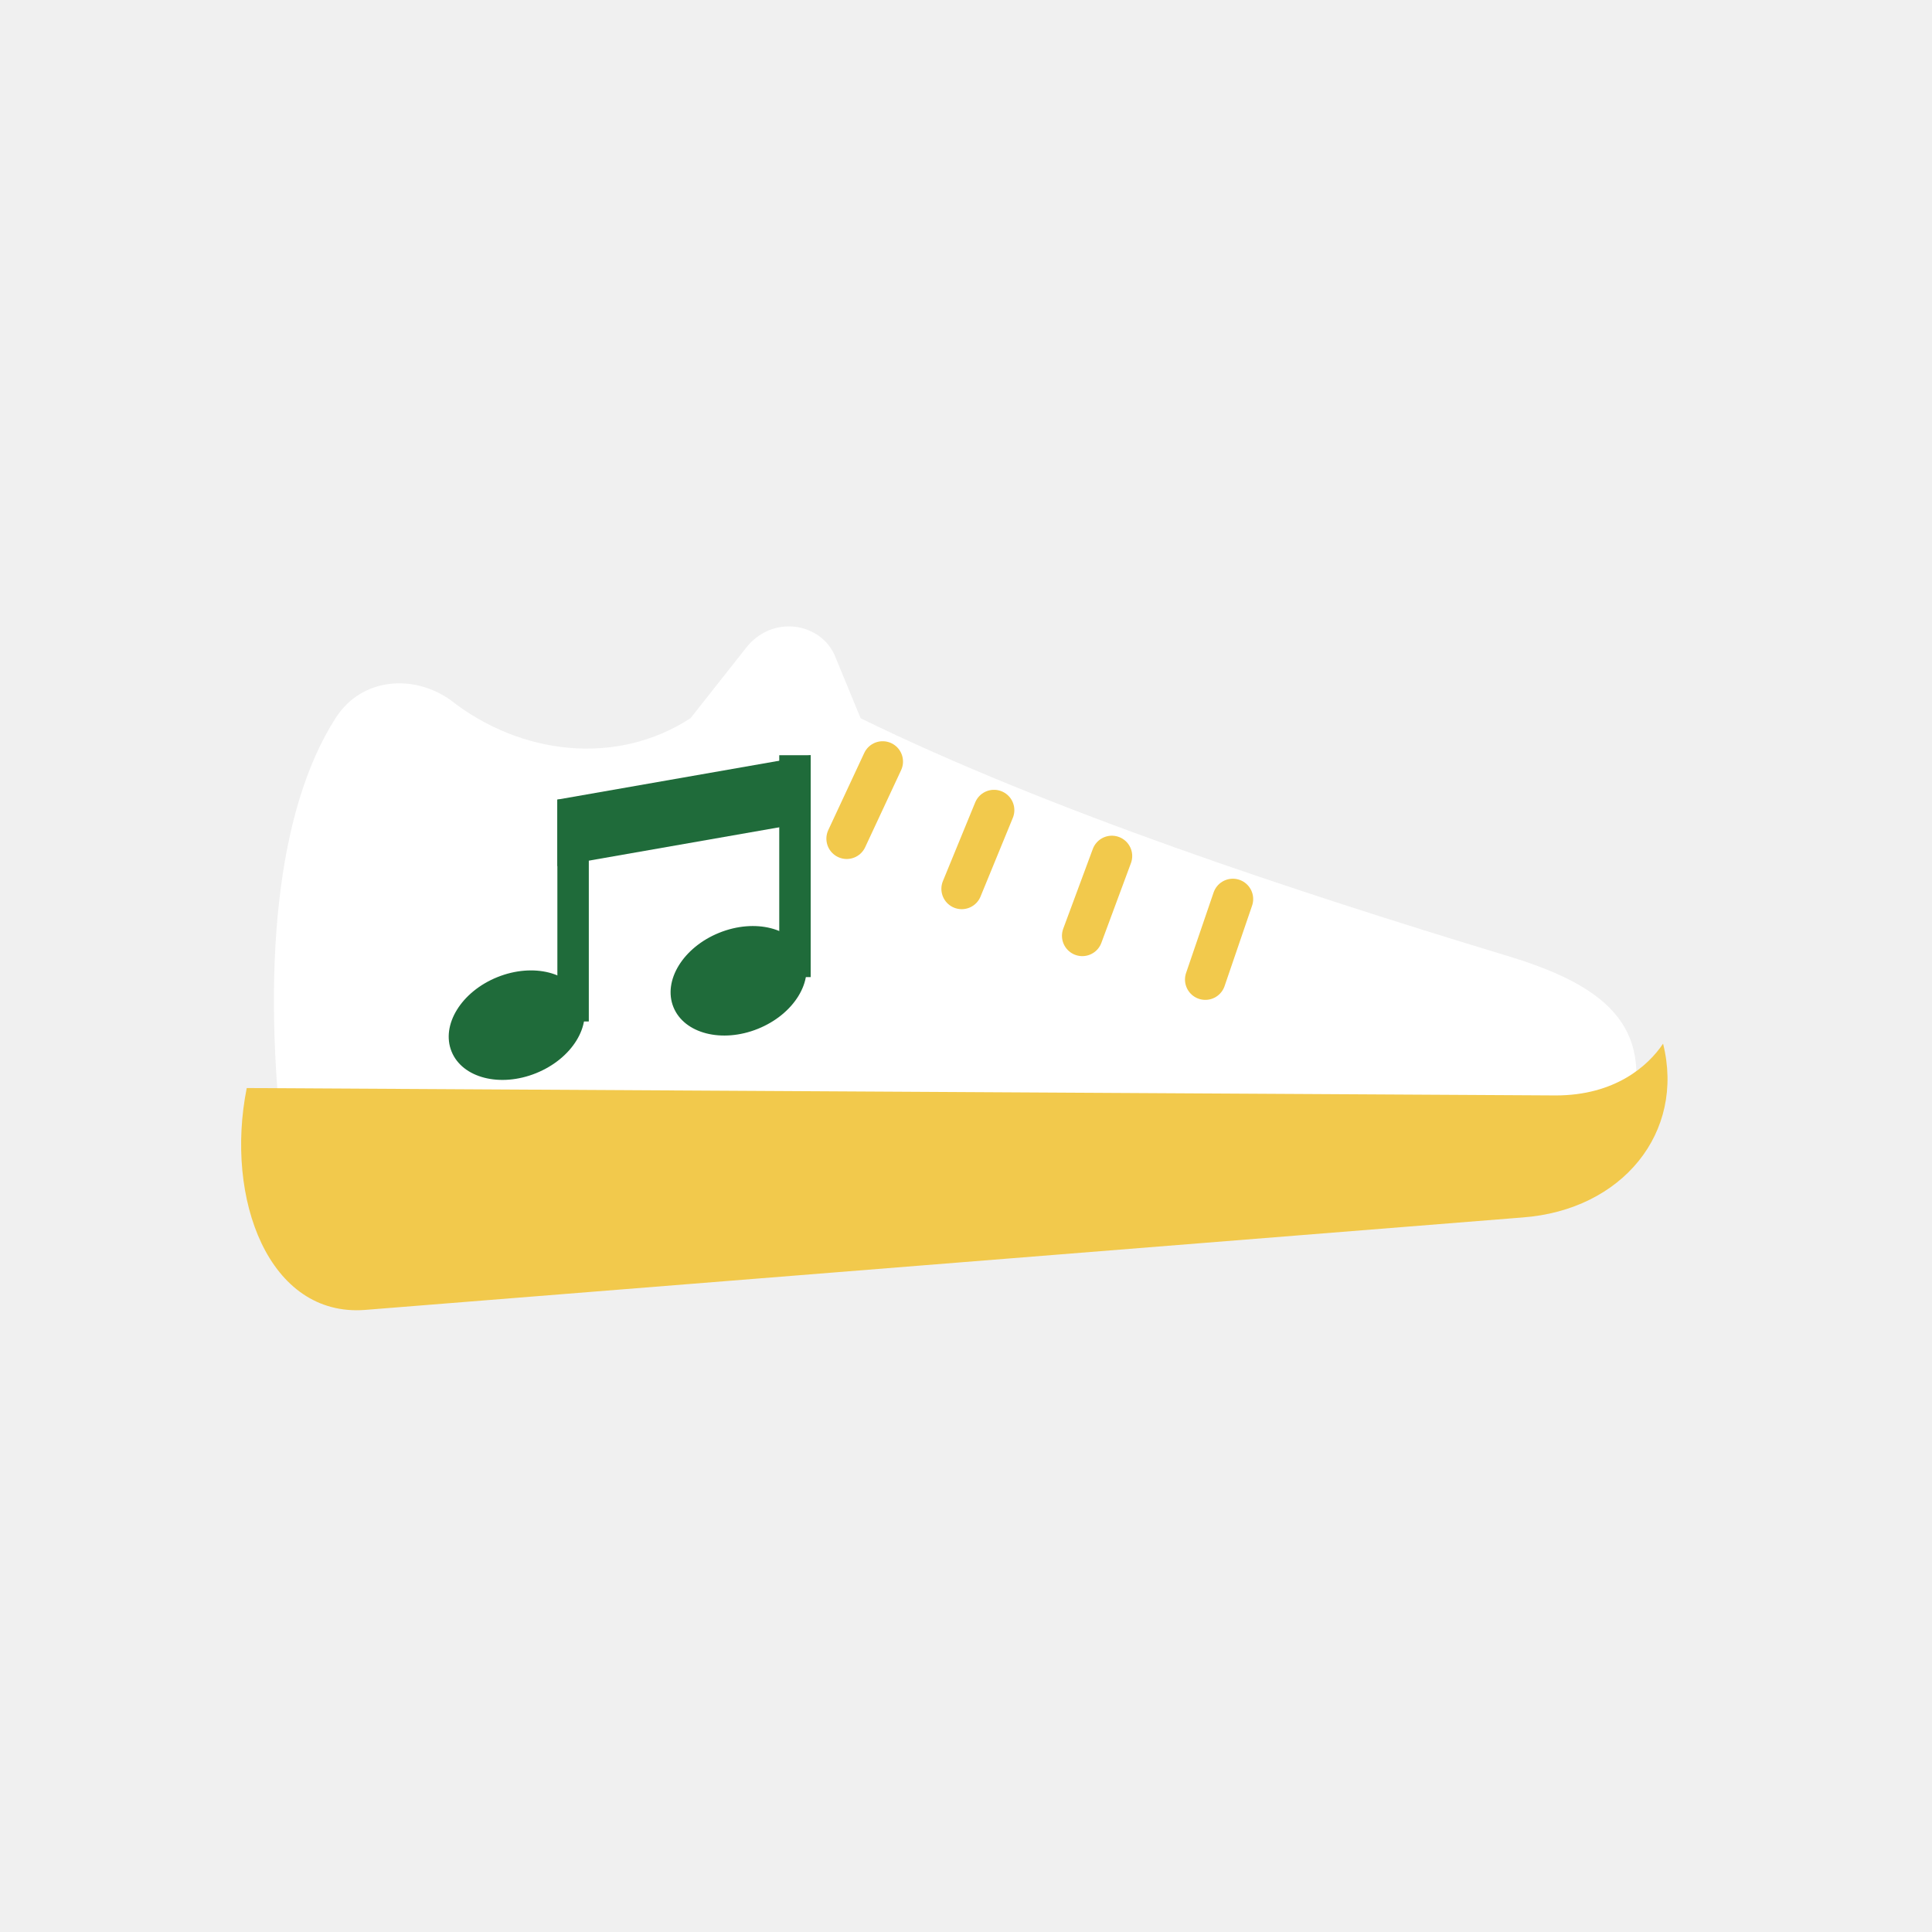
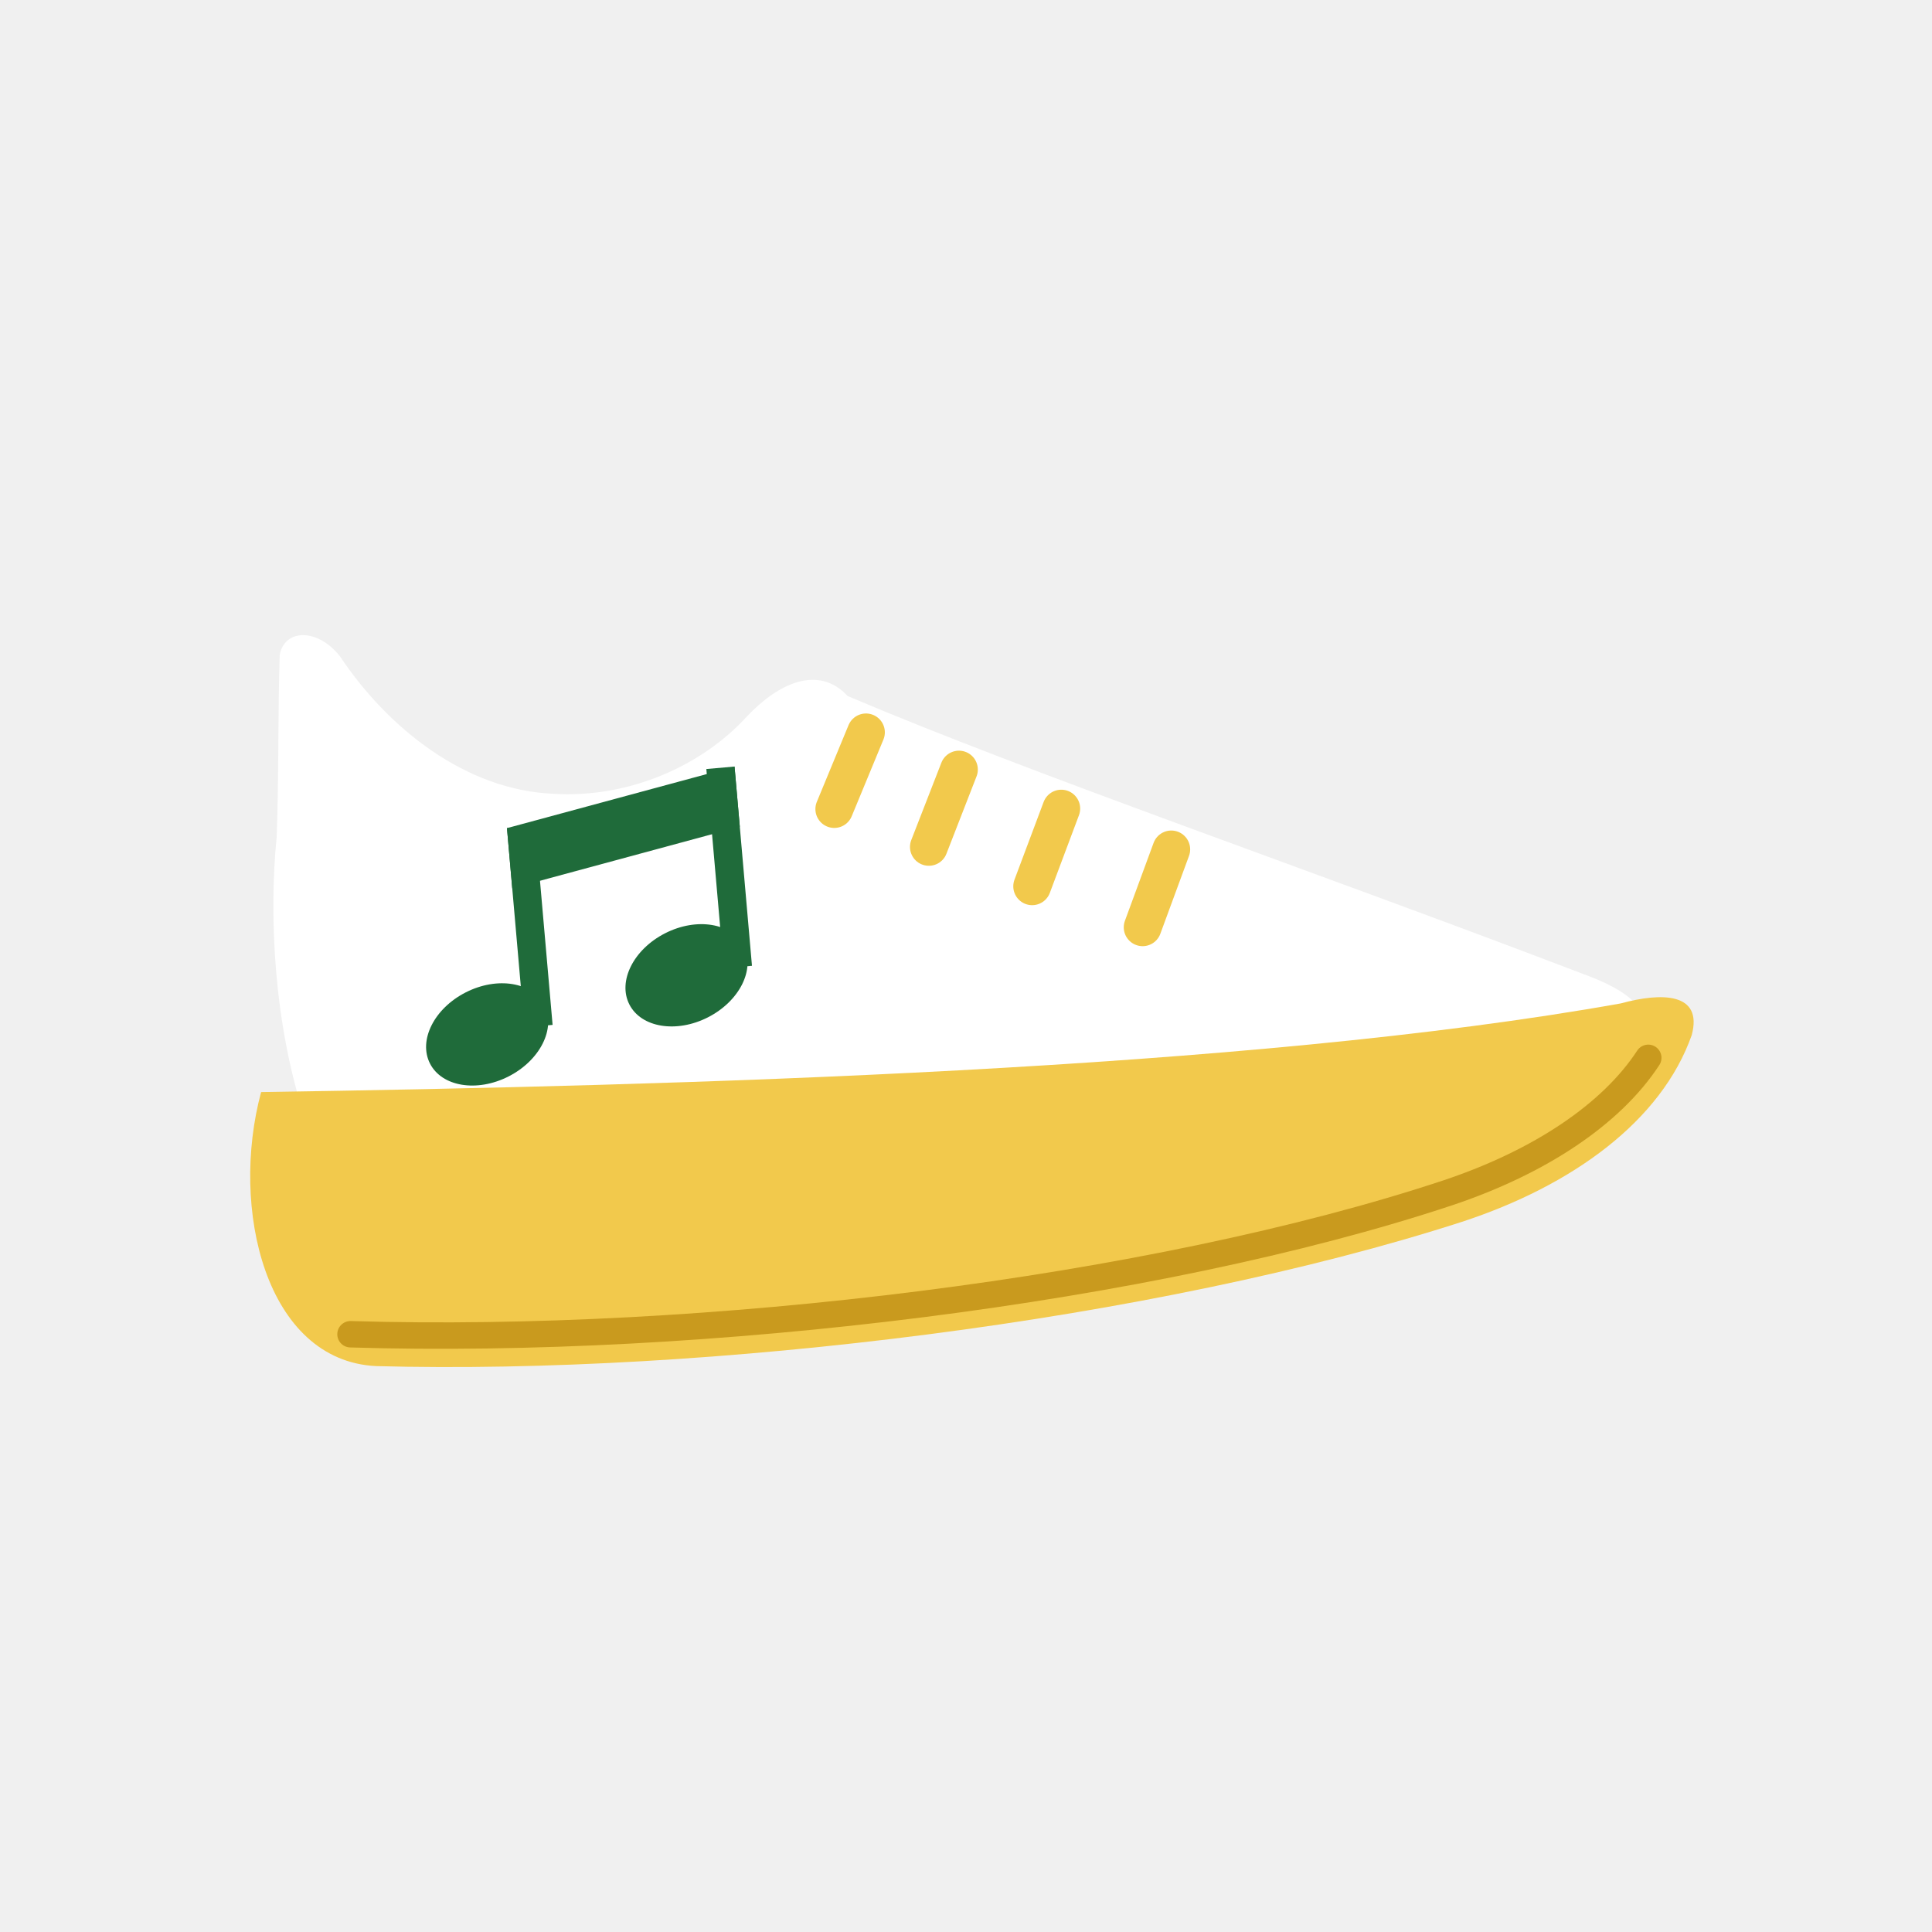
<svg xmlns="http://www.w3.org/2000/svg" width="1024" height="1024" viewBox="0 0 1024 1024">
-   <g transform="translate(512 512) scale(0.98) translate(-561 -558)">
-     <path fill="#FFFFFF" d="M192 660 C 180 560, 188 474, 220 424 C 234 402, 262 400, 282 414       C 320 444, 372 450, 412 424 L 442 386 C 456 368, 482 372, 490 390 L 504 424       C 606,474 740,518 852,552 C 906 568, 934 590, 920 640 Z" />
-     <g stroke="#F2C94C" stroke-width="22" stroke-linecap="round">
-       <line x1="515.932" y1="447.435" x2="496.491" y2="489.125" />
-       <line x1="576.148" y1="473.71" x2="558.683" y2="516.265" />
-       <line x1="639.891" y1="498.53" x2="623.899" y2="541.661" />
-       <line x1="705.319" y1="521.795" x2="690.437" y2="565.321" />
+   <g transform="translate(512 512) scale(1) rotate(-5) translate(-556 -556)">
+     <path fill="#FFFFFF" d="M200 606 C 188 556, 190 498, 198 456 C 202 424, 204 394, 208 360       C 212 346, 230 348, 240 364 C 262 404, 300 440, 346 446 C 386 452, 426 438, 452 414       C 470 398, 492 390, 506 408 C 600,458 740,520 880,588 C 906 600, 918 612, 904 624 L 200 624 Z" />
+     <g stroke="#F2C94C" stroke-width="20" stroke-linecap="round">
+       <line x1="513.983" y1="428.012" x2="493.692" y2="467.054" />
+       <line x1="561.357" y1="451.947" x2="541.885" y2="491.404" />
+       <line x1="613.592" y1="477.282" x2="594.607" y2="516.976" />
+       <line x1="669.786" y1="503.916" x2="651.044" y2="543.725" />
    </g>
    <g fill="#1F6B3A">
-       <ellipse cx="318" cy="590" rx="38" ry="28" transform="rotate(-22 318 590)" />
-       <ellipse cx="438" cy="566" rx="38" ry="28" transform="rotate(-22 438 566)" />
-       <rect x="340" y="468" width="17" height="120" />
-       <rect x="460" y="444" width="17" height="120" />
-       <path d="M340 468 L 477 444 L 477 480 L 340 504 Z" />
+       <ellipse cx="300" cy="570" rx="34" ry="25" transform="rotate(-22 300 570)" />
+       <ellipse cx="408" cy="548" rx="34" ry="25" transform="rotate(-22 408 548)" />
+       <rect x="320" y="462" width="15" height="106" />
+       <rect x="428" y="440" width="15" height="106" />
+       <path d="M320 462 L 443 440 L 443 472 L 320 494 Z" />
    </g>
-     <path fill="#F2C94C" stroke="none" stroke-width="16" d="M172 624 L 880 628 C 912 628, 930 612, 938 600 C 950 648, 916 690, 862 694       L 236 744 C 184 748, 160 684, 172 624 Z" />
+     <path fill="#F2C94C" stroke="none" stroke-width="16" d="M178 590 C 400 606, 700 624, 900 606       C 922 602, 944 604, 936 626 C 916 670, 866 700, 806 714 C 640 752, 400 760, 226 740       C 168 732, 156 650, 178 590 Z" />
+     <path fill="none" stroke="#C99A1E" stroke-width="14" stroke-linecap="round" d="M214 722 C 400 744, 640 736, 800 698 C 850 686, 890 664, 912 636" />
  </g>
</svg>
